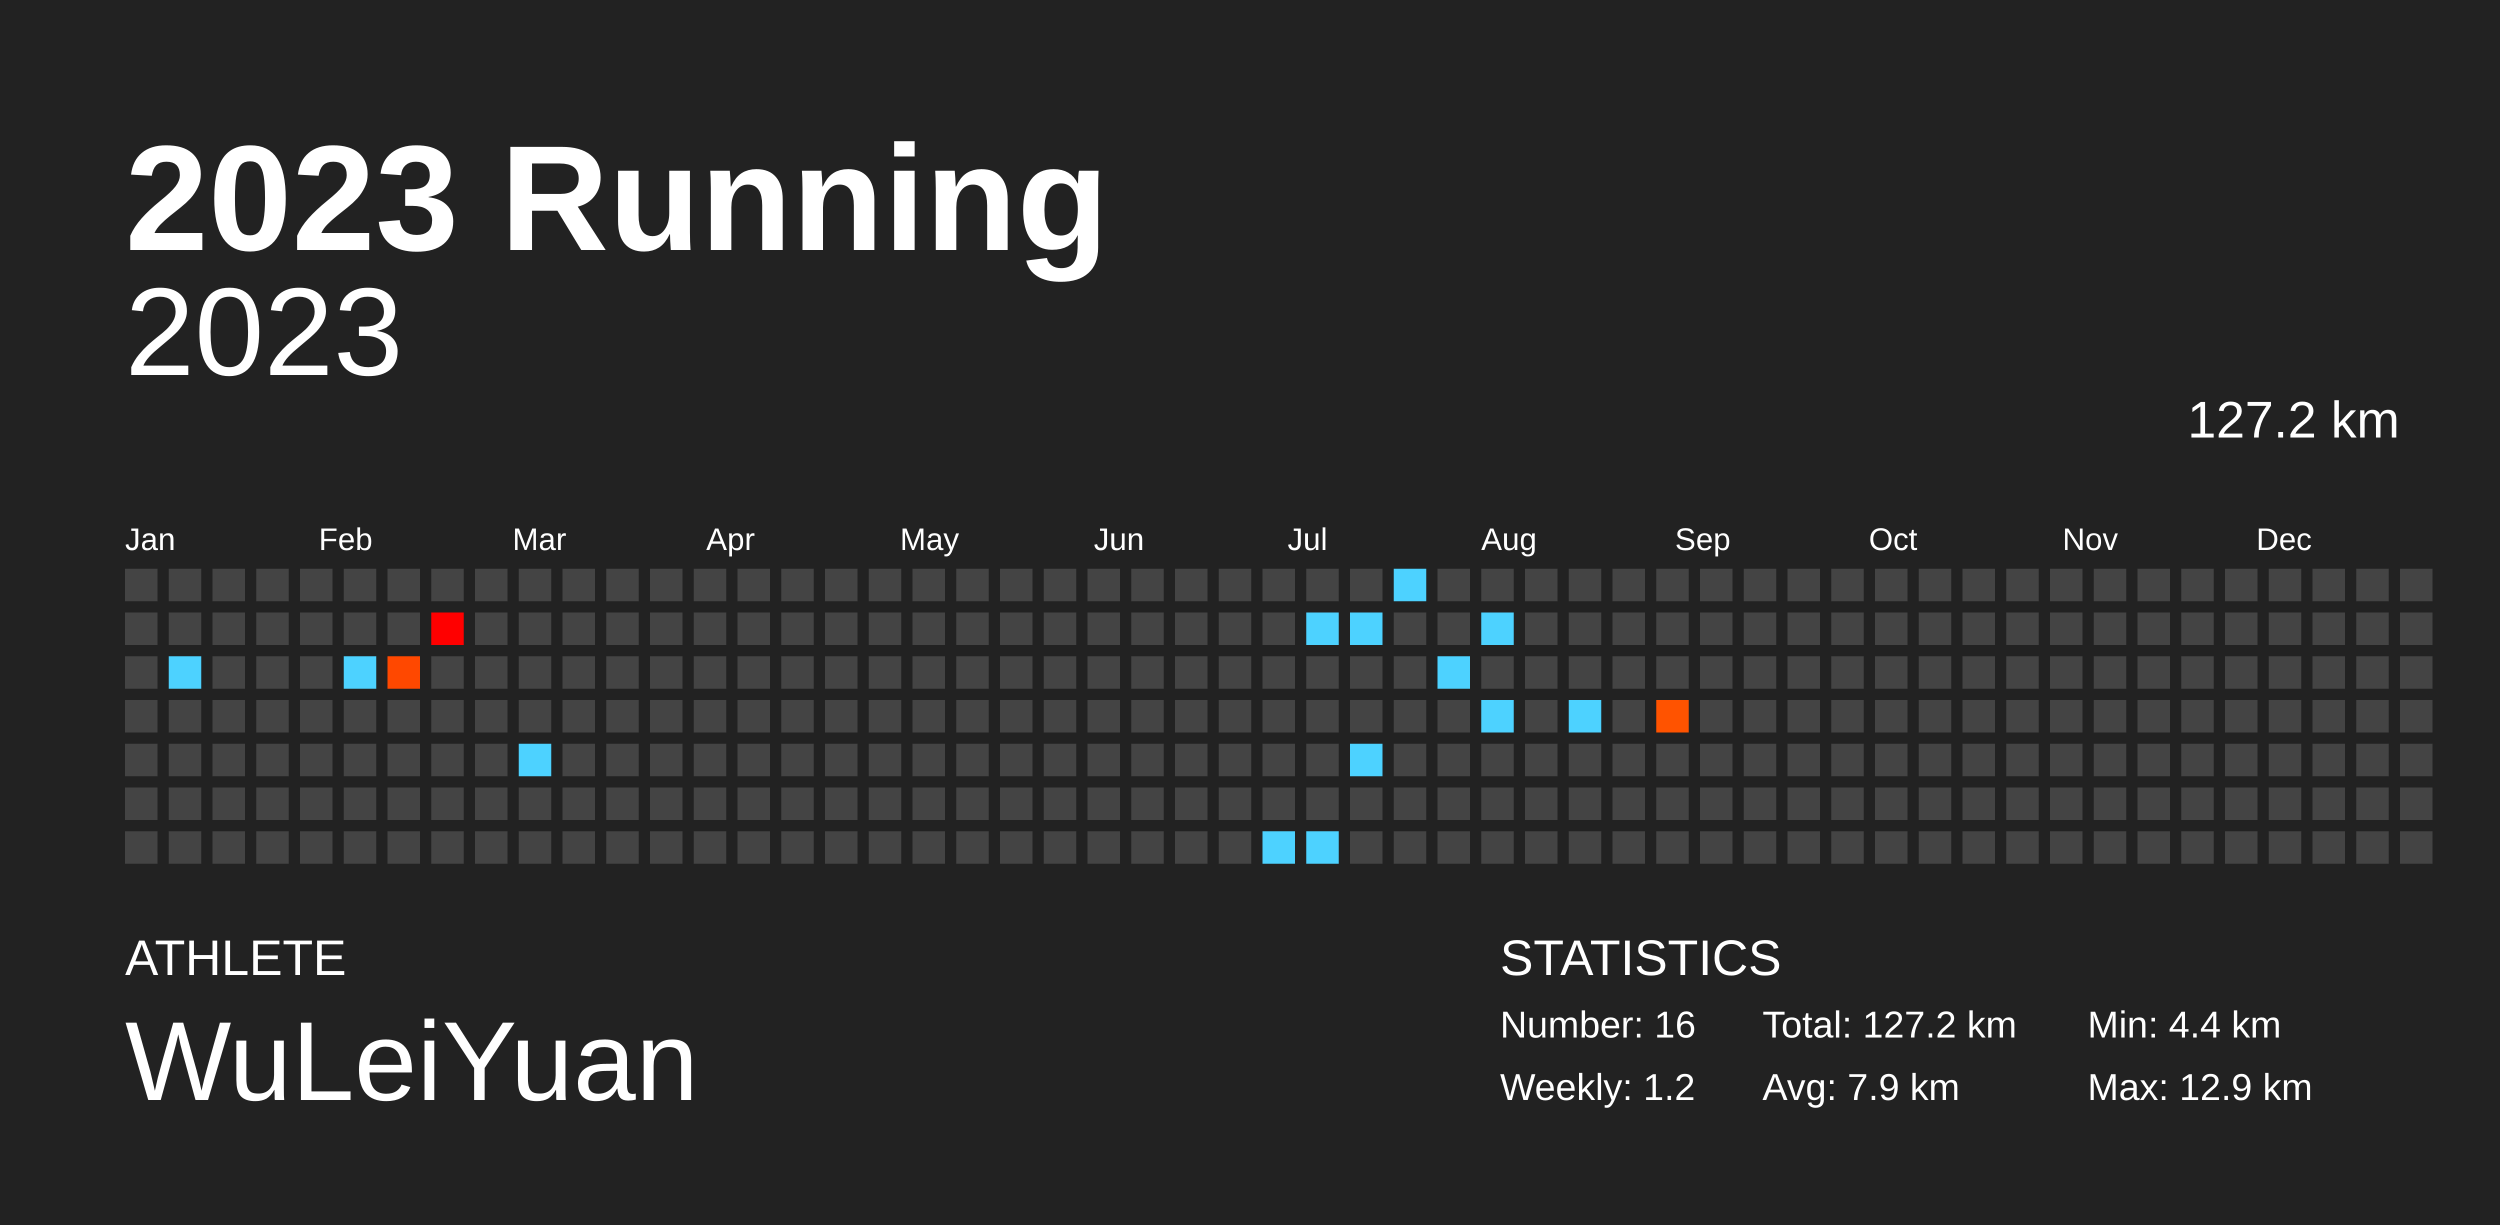
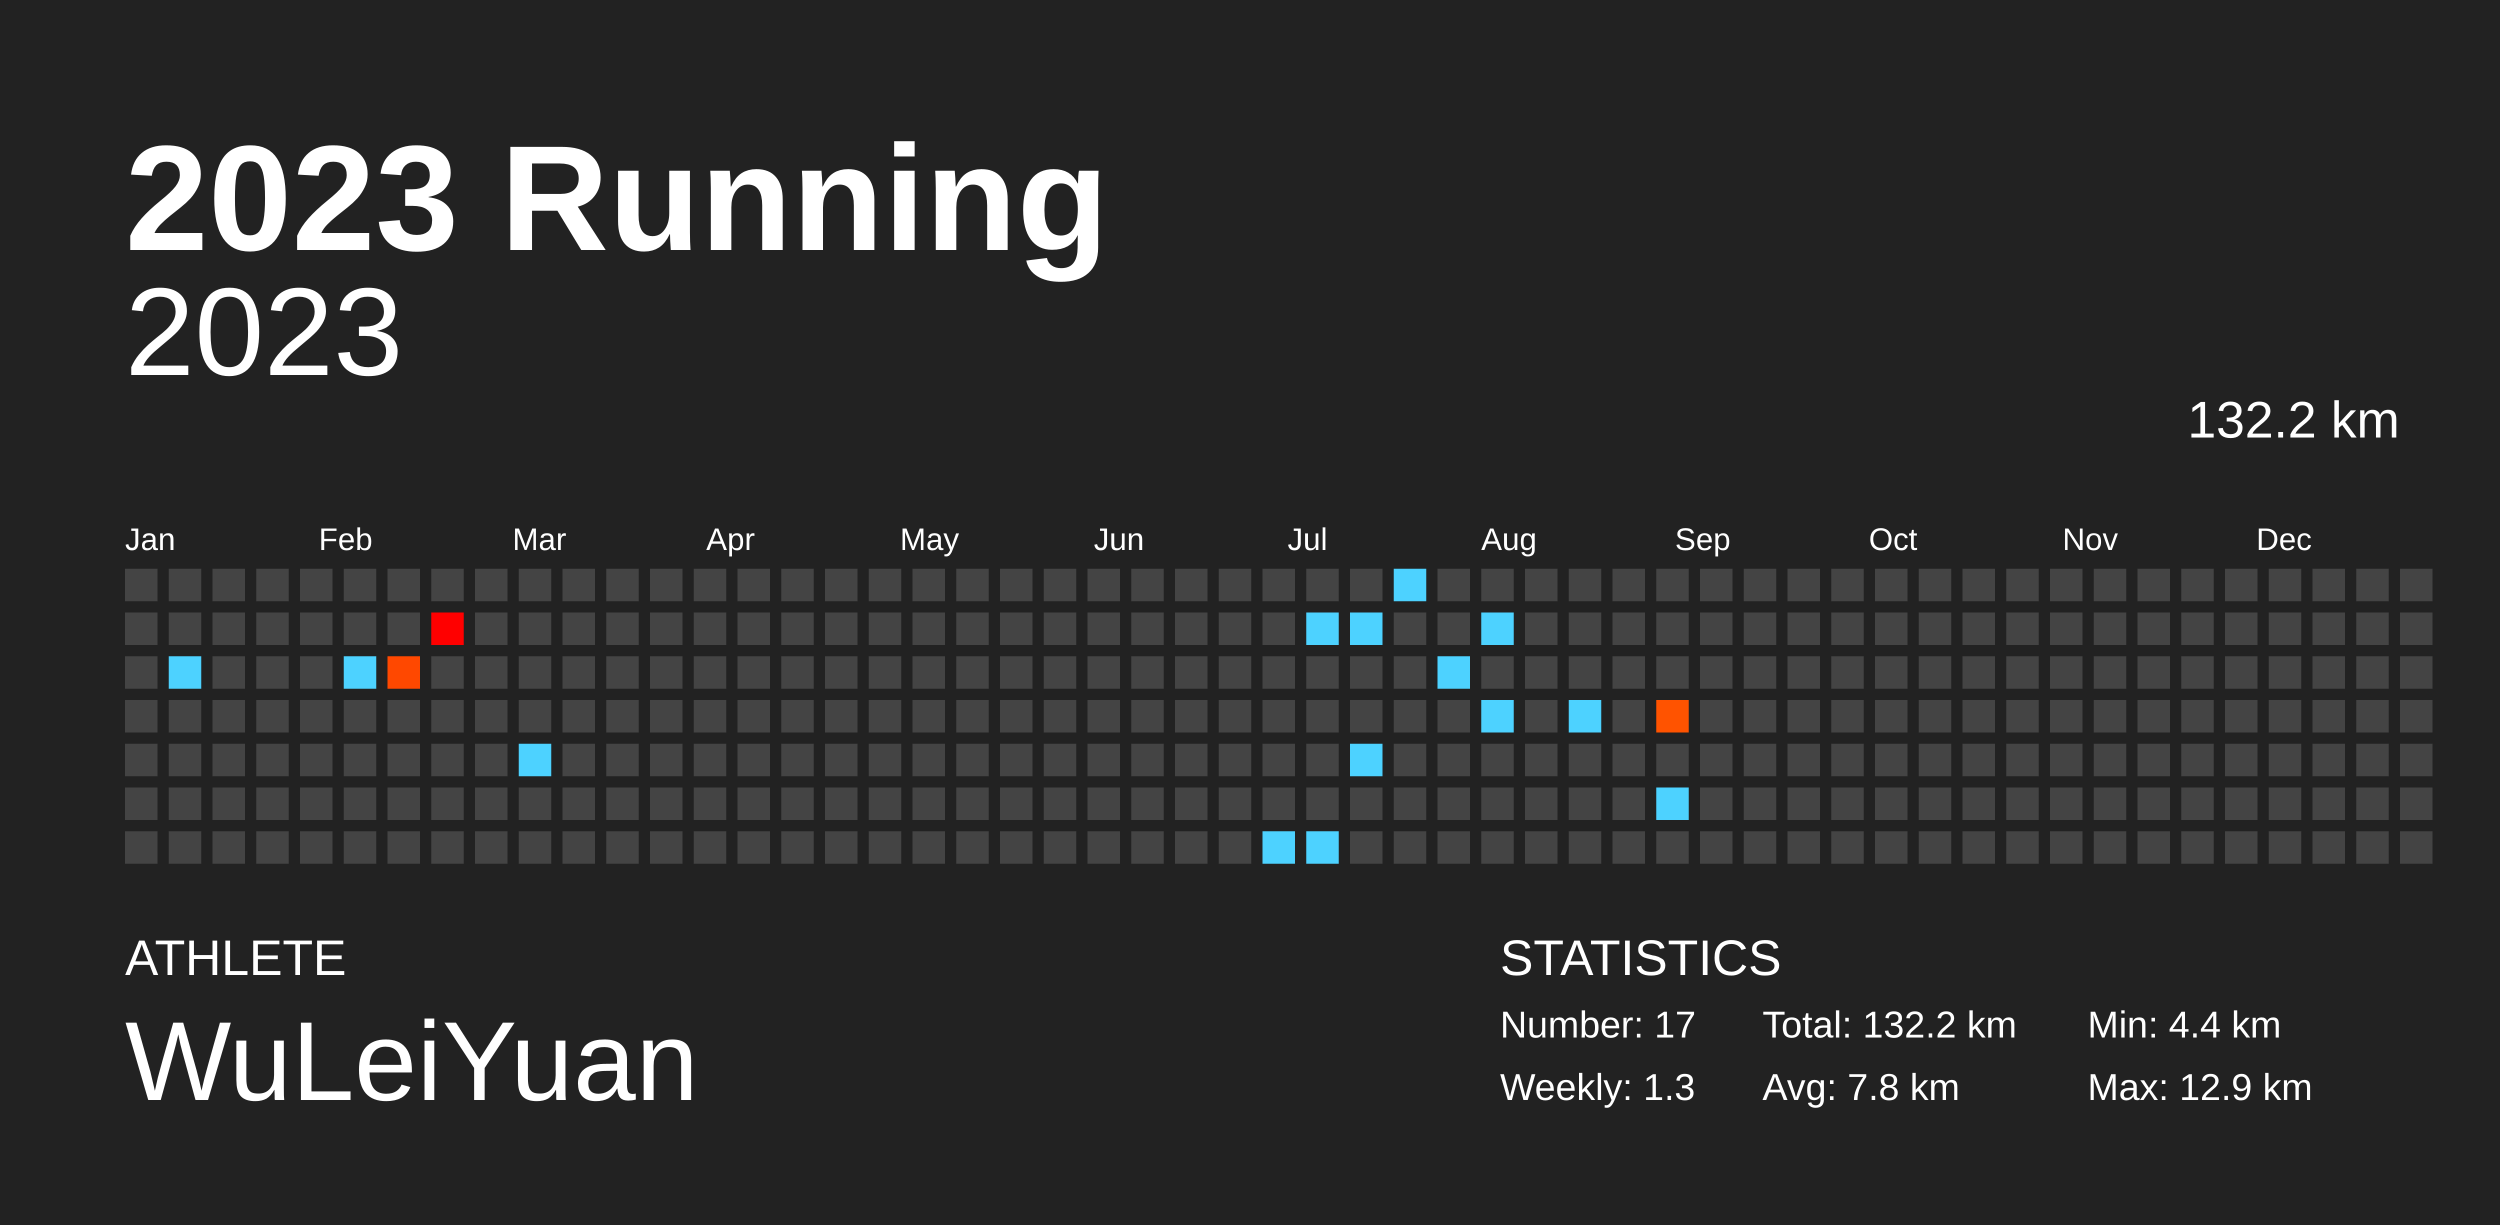
<svg xmlns="http://www.w3.org/2000/svg" baseProfile="full" height="98mm" version="1.1" viewBox="0,0,200,98" width="200mm">
  <defs />
  <rect fill="#222222" height="98" width="200" x="0" y="0" />
  <text fill="#FFFFFF" style="font-size:12px; font-family:Arial; font-weight:bold;" x="10" y="20">2023 Running</text>
  <text fill="#FFFFFF" style="font-size:4px; font-family:Arial" x="10" y="78">ATHLETE</text>
  <text fill="#FFFFFF" style="font-size:9px; font-family:Arial" x="10" y="88">WuLeiYuan</text>
  <text fill="#FFFFFF" style="font-size:4px; font-family:Arial" x="120" y="78">STATISTICS</text>
-   <text fill="#FFFFFF" style="font-size:3px; font-family:Arial" x="120" y="83">Number: 16</text>
-   <text fill="#FFFFFF" style="font-size:3px; font-family:Arial" x="120" y="88">Weekly: 1.2</text>
-   <text fill="#FFFFFF" style="font-size:3px; font-family:Arial" x="141" y="83">Total: 127.2 km</text>
-   <text fill="#FFFFFF" style="font-size:3px; font-family:Arial" x="141" y="88">Avg: 7.9 km</text>
+   <text fill="#FFFFFF" style="font-size:3px; font-family:Arial" x="120" y="83">Number: 17</text>
+   <text fill="#FFFFFF" style="font-size:3px; font-family:Arial" x="120" y="88">Weekly: 1.3</text>
+   <text fill="#FFFFFF" style="font-size:3px; font-family:Arial" x="141" y="83">Total: 132.2 km</text>
+   <text fill="#FFFFFF" style="font-size:3px; font-family:Arial" x="141" y="88">Avg: 7.8 km</text>
  <text fill="#FFFFFF" style="font-size:3px; font-family:Arial" x="167" y="83">Min: 4.4 km</text>
  <text fill="#FFFFFF" style="font-size:3px; font-family:Arial" x="167" y="88">Max: 12.9 km</text>
  <text alignment-baseline="hanging" fill="#FFFFFF" style="font-size:10.0px; font-family:Arial;" x="10" y="30">2023</text>
-   <text alignment-baseline="hanging" fill="#FFFFFF" style="font-size:4.125px; font-family:Arial;" x="175" y="35">127.2 km</text>
+   <text alignment-baseline="hanging" fill="#FFFFFF" style="font-size:4.125px; font-family:Arial;" x="175" y="35">132.2 km</text>
  <text fill="#FFFFFF" style="font-size:2.5px; font-family:Arial" x="10.0" y="44">Jan</text>
  <text fill="#FFFFFF" style="font-size:2.5px; font-family:Arial" x="25.5" y="44">Feb</text>
  <text fill="#FFFFFF" style="font-size:2.5px; font-family:Arial" x="41.0" y="44">Mar</text>
  <text fill="#FFFFFF" style="font-size:2.5px; font-family:Arial" x="56.5" y="44">Apr</text>
  <text fill="#FFFFFF" style="font-size:2.5px; font-family:Arial" x="72.0" y="44">May</text>
  <text fill="#FFFFFF" style="font-size:2.5px; font-family:Arial" x="87.5" y="44">Jun</text>
  <text fill="#FFFFFF" style="font-size:2.5px; font-family:Arial" x="103.0" y="44">Jul</text>
  <text fill="#FFFFFF" style="font-size:2.5px; font-family:Arial" x="118.5" y="44">Aug</text>
  <text fill="#FFFFFF" style="font-size:2.5px; font-family:Arial" x="134.0" y="44">Sep</text>
  <text fill="#FFFFFF" style="font-size:2.5px; font-family:Arial" x="149.5" y="44">Oct</text>
  <text fill="#FFFFFF" style="font-size:2.5px; font-family:Arial" x="165.0" y="44">Nov</text>
  <text fill="#FFFFFF" style="font-size:2.5px; font-family:Arial" x="180.5" y="44">Dec</text>
  <rect fill="#444444" height="2.6" width="2.6" x="10.0" y="45.5" />
  <rect fill="#444444" height="2.6" width="2.6" x="10.0" y="49.0" />
  <rect fill="#444444" height="2.6" width="2.6" x="10.0" y="52.5" />
  <rect fill="#444444" height="2.6" width="2.6" x="10.0" y="56.0" />
  <rect fill="#444444" height="2.6" width="2.6" x="10.0" y="59.5" />
  <rect fill="#444444" height="2.6" width="2.6" x="10.0" y="63.0" />
  <rect fill="#444444" height="2.6" width="2.6" x="10.0" y="66.5" />
  <rect fill="#444444" height="2.6" width="2.6" x="13.5" y="45.5" />
  <rect fill="#444444" height="2.6" width="2.6" x="13.5" y="49.0" />
  <rect fill="#4dd2ff" height="2.6" width="2.6" x="13.5" y="52.5" />
  <rect fill="#444444" height="2.6" width="2.6" x="13.5" y="56.0" />
  <rect fill="#444444" height="2.6" width="2.6" x="13.5" y="59.5" />
  <rect fill="#444444" height="2.6" width="2.6" x="13.5" y="63.0" />
  <rect fill="#444444" height="2.6" width="2.6" x="13.5" y="66.5" />
  <rect fill="#444444" height="2.6" width="2.6" x="17.0" y="45.5" />
  <rect fill="#444444" height="2.6" width="2.6" x="17.0" y="49.0" />
  <rect fill="#444444" height="2.6" width="2.6" x="17.0" y="52.5" />
  <rect fill="#444444" height="2.6" width="2.6" x="17.0" y="56.0" />
  <rect fill="#444444" height="2.6" width="2.6" x="17.0" y="59.5" />
  <rect fill="#444444" height="2.6" width="2.6" x="17.0" y="63.0" />
  <rect fill="#444444" height="2.6" width="2.6" x="17.0" y="66.5" />
  <rect fill="#444444" height="2.6" width="2.6" x="20.5" y="45.5" />
  <rect fill="#444444" height="2.6" width="2.6" x="20.5" y="49.0" />
  <rect fill="#444444" height="2.6" width="2.6" x="20.5" y="52.5" />
  <rect fill="#444444" height="2.6" width="2.6" x="20.5" y="56.0" />
  <rect fill="#444444" height="2.6" width="2.6" x="20.5" y="59.5" />
  <rect fill="#444444" height="2.6" width="2.6" x="20.5" y="63.0" />
  <rect fill="#444444" height="2.6" width="2.6" x="20.5" y="66.5" />
  <rect fill="#444444" height="2.6" width="2.6" x="24.0" y="45.5" />
  <rect fill="#444444" height="2.6" width="2.6" x="24.0" y="49.0" />
  <rect fill="#444444" height="2.6" width="2.6" x="24.0" y="52.5" />
  <rect fill="#444444" height="2.6" width="2.6" x="24.0" y="56.0" />
  <rect fill="#444444" height="2.6" width="2.6" x="24.0" y="59.5" />
  <rect fill="#444444" height="2.6" width="2.6" x="24.0" y="63.0" />
  <rect fill="#444444" height="2.6" width="2.6" x="24.0" y="66.5" />
  <rect fill="#444444" height="2.6" width="2.6" x="27.5" y="45.5" />
  <rect fill="#444444" height="2.6" width="2.6" x="27.5" y="49.0" />
  <rect fill="#4dd2ff" height="2.6" width="2.6" x="27.5" y="52.5" />
  <rect fill="#444444" height="2.6" width="2.6" x="27.5" y="56.0" />
  <rect fill="#444444" height="2.6" width="2.6" x="27.5" y="59.5" />
  <rect fill="#444444" height="2.6" width="2.6" x="27.5" y="63.0" />
  <rect fill="#444444" height="2.6" width="2.6" x="27.5" y="66.5" />
  <rect fill="#444444" height="2.6" width="2.6" x="31.0" y="45.5" />
  <rect fill="#444444" height="2.6" width="2.6" x="31.0" y="49.0" />
  <rect fill="#ff4800" height="2.6" width="2.6" x="31.0" y="52.5" />
  <rect fill="#444444" height="2.6" width="2.6" x="31.0" y="56.0" />
  <rect fill="#444444" height="2.6" width="2.6" x="31.0" y="59.5" />
  <rect fill="#444444" height="2.6" width="2.6" x="31.0" y="63.0" />
  <rect fill="#444444" height="2.6" width="2.6" x="31.0" y="66.5" />
  <rect fill="#444444" height="2.6" width="2.6" x="34.5" y="45.5" />
  <rect fill="#ff0000" height="2.6" width="2.6" x="34.5" y="49.0" />
  <rect fill="#444444" height="2.6" width="2.6" x="34.5" y="52.5" />
  <rect fill="#444444" height="2.6" width="2.6" x="34.5" y="56.0" />
  <rect fill="#444444" height="2.6" width="2.6" x="34.5" y="59.5" />
  <rect fill="#444444" height="2.6" width="2.6" x="34.5" y="63.0" />
  <rect fill="#444444" height="2.6" width="2.6" x="34.5" y="66.5" />
  <rect fill="#444444" height="2.6" width="2.6" x="38.0" y="45.5" />
  <rect fill="#444444" height="2.6" width="2.6" x="38.0" y="49.0" />
  <rect fill="#444444" height="2.6" width="2.6" x="38.0" y="52.5" />
  <rect fill="#444444" height="2.6" width="2.6" x="38.0" y="56.0" />
  <rect fill="#444444" height="2.6" width="2.6" x="38.0" y="59.5" />
  <rect fill="#444444" height="2.6" width="2.6" x="38.0" y="63.0" />
  <rect fill="#444444" height="2.6" width="2.6" x="38.0" y="66.5" />
  <rect fill="#444444" height="2.6" width="2.6" x="41.5" y="45.5" />
  <rect fill="#444444" height="2.6" width="2.6" x="41.5" y="49.0" />
  <rect fill="#444444" height="2.6" width="2.6" x="41.5" y="52.5" />
  <rect fill="#444444" height="2.6" width="2.6" x="41.5" y="56.0" />
  <rect fill="#4dd2ff" height="2.6" width="2.6" x="41.5" y="59.5" />
  <rect fill="#444444" height="2.6" width="2.6" x="41.5" y="63.0" />
  <rect fill="#444444" height="2.6" width="2.6" x="41.5" y="66.5" />
  <rect fill="#444444" height="2.6" width="2.6" x="45.0" y="45.5" />
  <rect fill="#444444" height="2.6" width="2.6" x="45.0" y="49.0" />
  <rect fill="#444444" height="2.6" width="2.6" x="45.0" y="52.5" />
  <rect fill="#444444" height="2.6" width="2.6" x="45.0" y="56.0" />
  <rect fill="#444444" height="2.6" width="2.6" x="45.0" y="59.5" />
  <rect fill="#444444" height="2.6" width="2.6" x="45.0" y="63.0" />
  <rect fill="#444444" height="2.6" width="2.6" x="45.0" y="66.5" />
  <rect fill="#444444" height="2.6" width="2.6" x="48.5" y="45.5" />
  <rect fill="#444444" height="2.6" width="2.6" x="48.5" y="49.0" />
  <rect fill="#444444" height="2.6" width="2.6" x="48.5" y="52.5" />
  <rect fill="#444444" height="2.6" width="2.6" x="48.5" y="56.0" />
  <rect fill="#444444" height="2.6" width="2.6" x="48.5" y="59.5" />
  <rect fill="#444444" height="2.6" width="2.6" x="48.5" y="63.0" />
  <rect fill="#444444" height="2.6" width="2.6" x="48.5" y="66.5" />
  <rect fill="#444444" height="2.6" width="2.6" x="52.0" y="45.5" />
  <rect fill="#444444" height="2.6" width="2.6" x="52.0" y="49.0" />
  <rect fill="#444444" height="2.6" width="2.6" x="52.0" y="52.5" />
  <rect fill="#444444" height="2.6" width="2.6" x="52.0" y="56.0" />
  <rect fill="#444444" height="2.6" width="2.6" x="52.0" y="59.5" />
  <rect fill="#444444" height="2.6" width="2.6" x="52.0" y="63.0" />
  <rect fill="#444444" height="2.6" width="2.6" x="52.0" y="66.5" />
  <rect fill="#444444" height="2.6" width="2.6" x="55.5" y="45.5" />
  <rect fill="#444444" height="2.6" width="2.6" x="55.5" y="49.0" />
  <rect fill="#444444" height="2.6" width="2.6" x="55.5" y="52.5" />
  <rect fill="#444444" height="2.6" width="2.6" x="55.5" y="56.0" />
  <rect fill="#444444" height="2.6" width="2.6" x="55.5" y="59.5" />
  <rect fill="#444444" height="2.6" width="2.6" x="55.5" y="63.0" />
  <rect fill="#444444" height="2.6" width="2.6" x="55.5" y="66.5" />
  <rect fill="#444444" height="2.6" width="2.6" x="59.0" y="45.5" />
  <rect fill="#444444" height="2.6" width="2.6" x="59.0" y="49.0" />
  <rect fill="#444444" height="2.6" width="2.6" x="59.0" y="52.5" />
  <rect fill="#444444" height="2.6" width="2.6" x="59.0" y="56.0" />
  <rect fill="#444444" height="2.6" width="2.6" x="59.0" y="59.5" />
  <rect fill="#444444" height="2.6" width="2.6" x="59.0" y="63.0" />
  <rect fill="#444444" height="2.6" width="2.6" x="59.0" y="66.5" />
  <rect fill="#444444" height="2.6" width="2.6" x="62.5" y="45.5" />
  <rect fill="#444444" height="2.6" width="2.6" x="62.5" y="49.0" />
  <rect fill="#444444" height="2.6" width="2.6" x="62.5" y="52.5" />
  <rect fill="#444444" height="2.6" width="2.6" x="62.5" y="56.0" />
  <rect fill="#444444" height="2.6" width="2.6" x="62.5" y="59.5" />
  <rect fill="#444444" height="2.6" width="2.6" x="62.5" y="63.0" />
  <rect fill="#444444" height="2.6" width="2.6" x="62.5" y="66.5" />
  <rect fill="#444444" height="2.6" width="2.6" x="66.0" y="45.5" />
  <rect fill="#444444" height="2.6" width="2.6" x="66.0" y="49.0" />
  <rect fill="#444444" height="2.6" width="2.6" x="66.0" y="52.5" />
  <rect fill="#444444" height="2.6" width="2.6" x="66.0" y="56.0" />
  <rect fill="#444444" height="2.6" width="2.6" x="66.0" y="59.5" />
  <rect fill="#444444" height="2.6" width="2.6" x="66.0" y="63.0" />
  <rect fill="#444444" height="2.6" width="2.6" x="66.0" y="66.5" />
  <rect fill="#444444" height="2.6" width="2.6" x="69.5" y="45.5" />
  <rect fill="#444444" height="2.6" width="2.6" x="69.5" y="49.0" />
  <rect fill="#444444" height="2.6" width="2.6" x="69.5" y="52.5" />
  <rect fill="#444444" height="2.6" width="2.6" x="69.5" y="56.0" />
  <rect fill="#444444" height="2.6" width="2.6" x="69.5" y="59.5" />
  <rect fill="#444444" height="2.6" width="2.6" x="69.5" y="63.0" />
  <rect fill="#444444" height="2.6" width="2.6" x="69.5" y="66.5" />
  <rect fill="#444444" height="2.6" width="2.6" x="73.0" y="45.5" />
  <rect fill="#444444" height="2.6" width="2.6" x="73.0" y="49.0" />
  <rect fill="#444444" height="2.6" width="2.6" x="73.0" y="52.5" />
  <rect fill="#444444" height="2.6" width="2.6" x="73.0" y="56.0" />
  <rect fill="#444444" height="2.6" width="2.6" x="73.0" y="59.5" />
  <rect fill="#444444" height="2.6" width="2.6" x="73.0" y="63.0" />
  <rect fill="#444444" height="2.6" width="2.6" x="73.0" y="66.5" />
  <rect fill="#444444" height="2.6" width="2.6" x="76.5" y="45.5" />
  <rect fill="#444444" height="2.6" width="2.6" x="76.5" y="49.0" />
  <rect fill="#444444" height="2.6" width="2.6" x="76.5" y="52.5" />
  <rect fill="#444444" height="2.6" width="2.6" x="76.5" y="56.0" />
  <rect fill="#444444" height="2.6" width="2.6" x="76.5" y="59.5" />
  <rect fill="#444444" height="2.6" width="2.6" x="76.5" y="63.0" />
  <rect fill="#444444" height="2.6" width="2.6" x="76.5" y="66.5" />
  <rect fill="#444444" height="2.6" width="2.6" x="80.0" y="45.5" />
  <rect fill="#444444" height="2.6" width="2.6" x="80.0" y="49.0" />
  <rect fill="#444444" height="2.6" width="2.6" x="80.0" y="52.5" />
  <rect fill="#444444" height="2.6" width="2.6" x="80.0" y="56.0" />
  <rect fill="#444444" height="2.6" width="2.6" x="80.0" y="59.5" />
  <rect fill="#444444" height="2.6" width="2.6" x="80.0" y="63.0" />
  <rect fill="#444444" height="2.6" width="2.6" x="80.0" y="66.5" />
  <rect fill="#444444" height="2.6" width="2.6" x="83.5" y="45.5" />
  <rect fill="#444444" height="2.6" width="2.6" x="83.5" y="49.0" />
  <rect fill="#444444" height="2.6" width="2.6" x="83.5" y="52.5" />
  <rect fill="#444444" height="2.6" width="2.6" x="83.5" y="56.0" />
  <rect fill="#444444" height="2.6" width="2.6" x="83.5" y="59.5" />
  <rect fill="#444444" height="2.6" width="2.6" x="83.5" y="63.0" />
  <rect fill="#444444" height="2.6" width="2.6" x="83.5" y="66.5" />
  <rect fill="#444444" height="2.6" width="2.6" x="87.0" y="45.5" />
  <rect fill="#444444" height="2.6" width="2.6" x="87.0" y="49.0" />
  <rect fill="#444444" height="2.6" width="2.6" x="87.0" y="52.5" />
  <rect fill="#444444" height="2.6" width="2.6" x="87.0" y="56.0" />
  <rect fill="#444444" height="2.6" width="2.6" x="87.0" y="59.5" />
  <rect fill="#444444" height="2.6" width="2.6" x="87.0" y="63.0" />
  <rect fill="#444444" height="2.6" width="2.6" x="87.0" y="66.5" />
  <rect fill="#444444" height="2.6" width="2.6" x="90.5" y="45.5" />
  <rect fill="#444444" height="2.6" width="2.6" x="90.5" y="49.0" />
  <rect fill="#444444" height="2.6" width="2.6" x="90.5" y="52.5" />
  <rect fill="#444444" height="2.6" width="2.6" x="90.5" y="56.0" />
  <rect fill="#444444" height="2.6" width="2.6" x="90.5" y="59.5" />
  <rect fill="#444444" height="2.6" width="2.6" x="90.5" y="63.0" />
  <rect fill="#444444" height="2.6" width="2.6" x="90.5" y="66.5" />
  <rect fill="#444444" height="2.6" width="2.6" x="94.0" y="45.5" />
  <rect fill="#444444" height="2.6" width="2.6" x="94.0" y="49.0" />
  <rect fill="#444444" height="2.6" width="2.6" x="94.0" y="52.5" />
  <rect fill="#444444" height="2.6" width="2.6" x="94.0" y="56.0" />
  <rect fill="#444444" height="2.6" width="2.6" x="94.0" y="59.5" />
  <rect fill="#444444" height="2.6" width="2.6" x="94.0" y="63.0" />
  <rect fill="#444444" height="2.6" width="2.6" x="94.0" y="66.5" />
  <rect fill="#444444" height="2.6" width="2.6" x="97.5" y="45.5" />
  <rect fill="#444444" height="2.6" width="2.6" x="97.5" y="49.0" />
  <rect fill="#444444" height="2.6" width="2.6" x="97.5" y="52.5" />
  <rect fill="#444444" height="2.6" width="2.6" x="97.5" y="56.0" />
  <rect fill="#444444" height="2.6" width="2.6" x="97.5" y="59.5" />
  <rect fill="#444444" height="2.6" width="2.6" x="97.5" y="63.0" />
  <rect fill="#444444" height="2.6" width="2.6" x="97.5" y="66.5" />
  <rect fill="#444444" height="2.6" width="2.6" x="101.0" y="45.5" />
  <rect fill="#444444" height="2.6" width="2.6" x="101.0" y="49.0" />
  <rect fill="#444444" height="2.6" width="2.6" x="101.0" y="52.5" />
  <rect fill="#444444" height="2.6" width="2.6" x="101.0" y="56.0" />
  <rect fill="#444444" height="2.6" width="2.6" x="101.0" y="59.5" />
  <rect fill="#444444" height="2.6" width="2.6" x="101.0" y="63.0" />
  <rect fill="#4dd2ff" height="2.6" width="2.6" x="101.0" y="66.5" />
  <rect fill="#444444" height="2.6" width="2.6" x="104.5" y="45.5" />
  <rect fill="#4dd2ff" height="2.6" width="2.6" x="104.5" y="49.0" />
  <rect fill="#444444" height="2.6" width="2.6" x="104.5" y="52.5" />
  <rect fill="#444444" height="2.6" width="2.6" x="104.5" y="56.0" />
  <rect fill="#444444" height="2.6" width="2.6" x="104.5" y="59.5" />
  <rect fill="#444444" height="2.6" width="2.6" x="104.5" y="63.0" />
  <rect fill="#4dd2ff" height="2.6" width="2.6" x="104.5" y="66.5" />
  <rect fill="#444444" height="2.6" width="2.6" x="108.0" y="45.5" />
  <rect fill="#4dd2ff" height="2.6" width="2.6" x="108.0" y="49.0" />
  <rect fill="#444444" height="2.6" width="2.6" x="108.0" y="52.5" />
  <rect fill="#444444" height="2.6" width="2.6" x="108.0" y="56.0" />
  <rect fill="#4dd2ff" height="2.6" width="2.6" x="108.0" y="59.5" />
  <rect fill="#444444" height="2.6" width="2.6" x="108.0" y="63.0" />
  <rect fill="#444444" height="2.6" width="2.6" x="108.0" y="66.5" />
  <rect fill="#4dd2ff" height="2.6" width="2.6" x="111.5" y="45.5" />
  <rect fill="#444444" height="2.6" width="2.6" x="111.5" y="49.0" />
  <rect fill="#444444" height="2.6" width="2.6" x="111.5" y="52.5" />
  <rect fill="#444444" height="2.6" width="2.6" x="111.5" y="56.0" />
  <rect fill="#444444" height="2.6" width="2.6" x="111.5" y="59.5" />
  <rect fill="#444444" height="2.6" width="2.6" x="111.5" y="63.0" />
  <rect fill="#444444" height="2.6" width="2.6" x="111.5" y="66.5" />
  <rect fill="#444444" height="2.6" width="2.6" x="115.0" y="45.5" />
  <rect fill="#444444" height="2.6" width="2.6" x="115.0" y="49.0" />
  <rect fill="#4dd2ff" height="2.6" width="2.6" x="115.0" y="52.5" />
  <rect fill="#444444" height="2.6" width="2.6" x="115.0" y="56.0" />
  <rect fill="#444444" height="2.6" width="2.6" x="115.0" y="59.5" />
  <rect fill="#444444" height="2.6" width="2.6" x="115.0" y="63.0" />
  <rect fill="#444444" height="2.6" width="2.6" x="115.0" y="66.5" />
  <rect fill="#444444" height="2.6" width="2.6" x="118.5" y="45.5" />
  <rect fill="#4dd2ff" height="2.6" width="2.6" x="118.5" y="49.0" />
  <rect fill="#444444" height="2.6" width="2.6" x="118.5" y="52.5" />
  <rect fill="#4dd2ff" height="2.6" width="2.6" x="118.5" y="56.0" />
  <rect fill="#444444" height="2.6" width="2.6" x="118.5" y="59.5" />
  <rect fill="#444444" height="2.6" width="2.6" x="118.5" y="63.0" />
  <rect fill="#444444" height="2.6" width="2.6" x="118.5" y="66.5" />
  <rect fill="#444444" height="2.6" width="2.6" x="122.0" y="45.5" />
  <rect fill="#444444" height="2.6" width="2.6" x="122.0" y="49.0" />
  <rect fill="#444444" height="2.6" width="2.6" x="122.0" y="52.5" />
  <rect fill="#444444" height="2.6" width="2.6" x="122.0" y="56.0" />
  <rect fill="#444444" height="2.6" width="2.6" x="122.0" y="59.5" />
  <rect fill="#444444" height="2.6" width="2.6" x="122.0" y="63.0" />
  <rect fill="#444444" height="2.6" width="2.6" x="122.0" y="66.5" />
  <rect fill="#444444" height="2.6" width="2.6" x="125.5" y="45.5" />
  <rect fill="#444444" height="2.6" width="2.6" x="125.5" y="49.0" />
  <rect fill="#444444" height="2.6" width="2.6" x="125.5" y="52.5" />
  <rect fill="#4dd2ff" height="2.6" width="2.6" x="125.5" y="56.0" />
  <rect fill="#444444" height="2.6" width="2.6" x="125.5" y="59.5" />
  <rect fill="#444444" height="2.6" width="2.6" x="125.5" y="63.0" />
  <rect fill="#444444" height="2.6" width="2.6" x="125.5" y="66.5" />
  <rect fill="#444444" height="2.6" width="2.6" x="129.0" y="45.5" />
  <rect fill="#444444" height="2.6" width="2.6" x="129.0" y="49.0" />
  <rect fill="#444444" height="2.6" width="2.6" x="129.0" y="52.5" />
  <rect fill="#444444" height="2.6" width="2.6" x="129.0" y="56.0" />
  <rect fill="#444444" height="2.6" width="2.6" x="129.0" y="59.5" />
  <rect fill="#444444" height="2.6" width="2.6" x="129.0" y="63.0" />
  <rect fill="#444444" height="2.6" width="2.6" x="129.0" y="66.5" />
  <rect fill="#444444" height="2.6" width="2.6" x="132.5" y="45.5" />
  <rect fill="#444444" height="2.6" width="2.6" x="132.5" y="49.0" />
  <rect fill="#444444" height="2.6" width="2.6" x="132.5" y="52.5" />
  <rect fill="#ff5300" height="2.6" width="2.6" x="132.5" y="56.0" />
  <rect fill="#444444" height="2.6" width="2.6" x="132.5" y="59.5" />
-   <rect fill="#444444" height="2.6" width="2.6" x="132.5" y="63.0" />
+   <rect fill="#4dd2ff" height="2.6" width="2.6" x="132.5" y="63.0" />
  <rect fill="#444444" height="2.6" width="2.6" x="132.5" y="66.5" />
  <rect fill="#444444" height="2.6" width="2.6" x="136.0" y="45.5" />
  <rect fill="#444444" height="2.6" width="2.6" x="136.0" y="49.0" />
  <rect fill="#444444" height="2.6" width="2.6" x="136.0" y="52.5" />
  <rect fill="#444444" height="2.6" width="2.6" x="136.0" y="56.0" />
  <rect fill="#444444" height="2.6" width="2.6" x="136.0" y="59.5" />
  <rect fill="#444444" height="2.6" width="2.6" x="136.0" y="63.0" />
  <rect fill="#444444" height="2.6" width="2.6" x="136.0" y="66.5" />
  <rect fill="#444444" height="2.6" width="2.6" x="139.5" y="45.5" />
  <rect fill="#444444" height="2.6" width="2.6" x="139.5" y="49.0" />
  <rect fill="#444444" height="2.6" width="2.6" x="139.5" y="52.5" />
  <rect fill="#444444" height="2.6" width="2.6" x="139.5" y="56.0" />
  <rect fill="#444444" height="2.6" width="2.6" x="139.5" y="59.5" />
  <rect fill="#444444" height="2.6" width="2.6" x="139.5" y="63.0" />
  <rect fill="#444444" height="2.6" width="2.6" x="139.5" y="66.5" />
  <rect fill="#444444" height="2.6" width="2.6" x="143.0" y="45.5" />
  <rect fill="#444444" height="2.6" width="2.6" x="143.0" y="49.0" />
  <rect fill="#444444" height="2.6" width="2.6" x="143.0" y="52.5" />
  <rect fill="#444444" height="2.6" width="2.6" x="143.0" y="56.0" />
  <rect fill="#444444" height="2.6" width="2.6" x="143.0" y="59.5" />
  <rect fill="#444444" height="2.6" width="2.6" x="143.0" y="63.0" />
  <rect fill="#444444" height="2.6" width="2.6" x="143.0" y="66.5" />
  <rect fill="#444444" height="2.6" width="2.6" x="146.5" y="45.5" />
  <rect fill="#444444" height="2.6" width="2.6" x="146.5" y="49.0" />
  <rect fill="#444444" height="2.6" width="2.6" x="146.5" y="52.5" />
  <rect fill="#444444" height="2.6" width="2.6" x="146.5" y="56.0" />
  <rect fill="#444444" height="2.6" width="2.6" x="146.5" y="59.5" />
  <rect fill="#444444" height="2.6" width="2.6" x="146.5" y="63.0" />
  <rect fill="#444444" height="2.6" width="2.6" x="146.5" y="66.5" />
  <rect fill="#444444" height="2.6" width="2.6" x="150.0" y="45.5" />
  <rect fill="#444444" height="2.6" width="2.6" x="150.0" y="49.0" />
  <rect fill="#444444" height="2.6" width="2.6" x="150.0" y="52.5" />
  <rect fill="#444444" height="2.6" width="2.6" x="150.0" y="56.0" />
  <rect fill="#444444" height="2.6" width="2.6" x="150.0" y="59.5" />
  <rect fill="#444444" height="2.6" width="2.6" x="150.0" y="63.0" />
  <rect fill="#444444" height="2.6" width="2.6" x="150.0" y="66.5" />
  <rect fill="#444444" height="2.6" width="2.6" x="153.5" y="45.5" />
  <rect fill="#444444" height="2.6" width="2.6" x="153.5" y="49.0" />
  <rect fill="#444444" height="2.6" width="2.6" x="153.5" y="52.5" />
  <rect fill="#444444" height="2.6" width="2.6" x="153.5" y="56.0" />
  <rect fill="#444444" height="2.6" width="2.6" x="153.5" y="59.5" />
  <rect fill="#444444" height="2.6" width="2.6" x="153.5" y="63.0" />
  <rect fill="#444444" height="2.6" width="2.6" x="153.5" y="66.5" />
  <rect fill="#444444" height="2.6" width="2.6" x="157.0" y="45.5" />
  <rect fill="#444444" height="2.6" width="2.6" x="157.0" y="49.0" />
  <rect fill="#444444" height="2.6" width="2.6" x="157.0" y="52.5" />
  <rect fill="#444444" height="2.6" width="2.6" x="157.0" y="56.0" />
  <rect fill="#444444" height="2.6" width="2.6" x="157.0" y="59.5" />
  <rect fill="#444444" height="2.6" width="2.6" x="157.0" y="63.0" />
  <rect fill="#444444" height="2.6" width="2.6" x="157.0" y="66.5" />
  <rect fill="#444444" height="2.6" width="2.6" x="160.5" y="45.5" />
  <rect fill="#444444" height="2.6" width="2.6" x="160.5" y="49.0" />
  <rect fill="#444444" height="2.6" width="2.6" x="160.5" y="52.5" />
  <rect fill="#444444" height="2.6" width="2.6" x="160.5" y="56.0" />
  <rect fill="#444444" height="2.6" width="2.6" x="160.5" y="59.5" />
  <rect fill="#444444" height="2.6" width="2.6" x="160.5" y="63.0" />
  <rect fill="#444444" height="2.6" width="2.6" x="160.5" y="66.5" />
  <rect fill="#444444" height="2.6" width="2.6" x="164.0" y="45.5" />
  <rect fill="#444444" height="2.6" width="2.6" x="164.0" y="49.0" />
  <rect fill="#444444" height="2.6" width="2.6" x="164.0" y="52.5" />
  <rect fill="#444444" height="2.6" width="2.6" x="164.0" y="56.0" />
  <rect fill="#444444" height="2.6" width="2.6" x="164.0" y="59.5" />
  <rect fill="#444444" height="2.6" width="2.6" x="164.0" y="63.0" />
  <rect fill="#444444" height="2.6" width="2.6" x="164.0" y="66.5" />
  <rect fill="#444444" height="2.6" width="2.6" x="167.5" y="45.5" />
  <rect fill="#444444" height="2.6" width="2.6" x="167.5" y="49.0" />
  <rect fill="#444444" height="2.6" width="2.6" x="167.5" y="52.5" />
  <rect fill="#444444" height="2.6" width="2.6" x="167.5" y="56.0" />
  <rect fill="#444444" height="2.6" width="2.6" x="167.5" y="59.5" />
  <rect fill="#444444" height="2.6" width="2.6" x="167.5" y="63.0" />
  <rect fill="#444444" height="2.6" width="2.6" x="167.5" y="66.5" />
  <rect fill="#444444" height="2.6" width="2.6" x="171.0" y="45.5" />
  <rect fill="#444444" height="2.6" width="2.6" x="171.0" y="49.0" />
  <rect fill="#444444" height="2.6" width="2.6" x="171.0" y="52.5" />
  <rect fill="#444444" height="2.6" width="2.6" x="171.0" y="56.0" />
  <rect fill="#444444" height="2.6" width="2.6" x="171.0" y="59.5" />
  <rect fill="#444444" height="2.6" width="2.6" x="171.0" y="63.0" />
  <rect fill="#444444" height="2.6" width="2.6" x="171.0" y="66.5" />
  <rect fill="#444444" height="2.6" width="2.6" x="174.5" y="45.5" />
  <rect fill="#444444" height="2.6" width="2.6" x="174.5" y="49.0" />
  <rect fill="#444444" height="2.6" width="2.6" x="174.5" y="52.5" />
  <rect fill="#444444" height="2.6" width="2.6" x="174.5" y="56.0" />
  <rect fill="#444444" height="2.6" width="2.6" x="174.5" y="59.5" />
  <rect fill="#444444" height="2.6" width="2.6" x="174.5" y="63.0" />
  <rect fill="#444444" height="2.6" width="2.6" x="174.5" y="66.5" />
  <rect fill="#444444" height="2.6" width="2.6" x="178.0" y="45.5" />
  <rect fill="#444444" height="2.6" width="2.6" x="178.0" y="49.0" />
  <rect fill="#444444" height="2.6" width="2.6" x="178.0" y="52.5" />
  <rect fill="#444444" height="2.6" width="2.6" x="178.0" y="56.0" />
  <rect fill="#444444" height="2.6" width="2.6" x="178.0" y="59.5" />
  <rect fill="#444444" height="2.6" width="2.6" x="178.0" y="63.0" />
  <rect fill="#444444" height="2.6" width="2.6" x="178.0" y="66.5" />
  <rect fill="#444444" height="2.6" width="2.6" x="181.5" y="45.5" />
  <rect fill="#444444" height="2.6" width="2.6" x="181.5" y="49.0" />
  <rect fill="#444444" height="2.6" width="2.6" x="181.5" y="52.5" />
  <rect fill="#444444" height="2.6" width="2.6" x="181.5" y="56.0" />
  <rect fill="#444444" height="2.6" width="2.6" x="181.5" y="59.5" />
  <rect fill="#444444" height="2.6" width="2.6" x="181.5" y="63.0" />
  <rect fill="#444444" height="2.6" width="2.6" x="181.5" y="66.5" />
  <rect fill="#444444" height="2.6" width="2.6" x="185.0" y="45.5" />
  <rect fill="#444444" height="2.6" width="2.6" x="185.0" y="49.0" />
  <rect fill="#444444" height="2.6" width="2.6" x="185.0" y="52.5" />
  <rect fill="#444444" height="2.6" width="2.6" x="185.0" y="56.0" />
  <rect fill="#444444" height="2.6" width="2.6" x="185.0" y="59.5" />
  <rect fill="#444444" height="2.6" width="2.6" x="185.0" y="63.0" />
  <rect fill="#444444" height="2.6" width="2.6" x="185.0" y="66.5" />
  <rect fill="#444444" height="2.6" width="2.6" x="188.5" y="45.5" />
  <rect fill="#444444" height="2.6" width="2.6" x="188.5" y="49.0" />
  <rect fill="#444444" height="2.6" width="2.6" x="188.5" y="52.5" />
  <rect fill="#444444" height="2.6" width="2.6" x="188.5" y="56.0" />
  <rect fill="#444444" height="2.6" width="2.6" x="188.5" y="59.5" />
  <rect fill="#444444" height="2.6" width="2.6" x="188.5" y="63.0" />
  <rect fill="#444444" height="2.6" width="2.6" x="188.5" y="66.5" />
  <rect fill="#444444" height="2.6" width="2.6" x="192.0" y="45.5" />
  <rect fill="#444444" height="2.6" width="2.6" x="192.0" y="49.0" />
  <rect fill="#444444" height="2.6" width="2.6" x="192.0" y="52.5" />
  <rect fill="#444444" height="2.6" width="2.6" x="192.0" y="56.0" />
  <rect fill="#444444" height="2.6" width="2.6" x="192.0" y="59.5" />
  <rect fill="#444444" height="2.6" width="2.6" x="192.0" y="63.0" />
  <rect fill="#444444" height="2.6" width="2.6" x="192.0" y="66.5" />
</svg>
